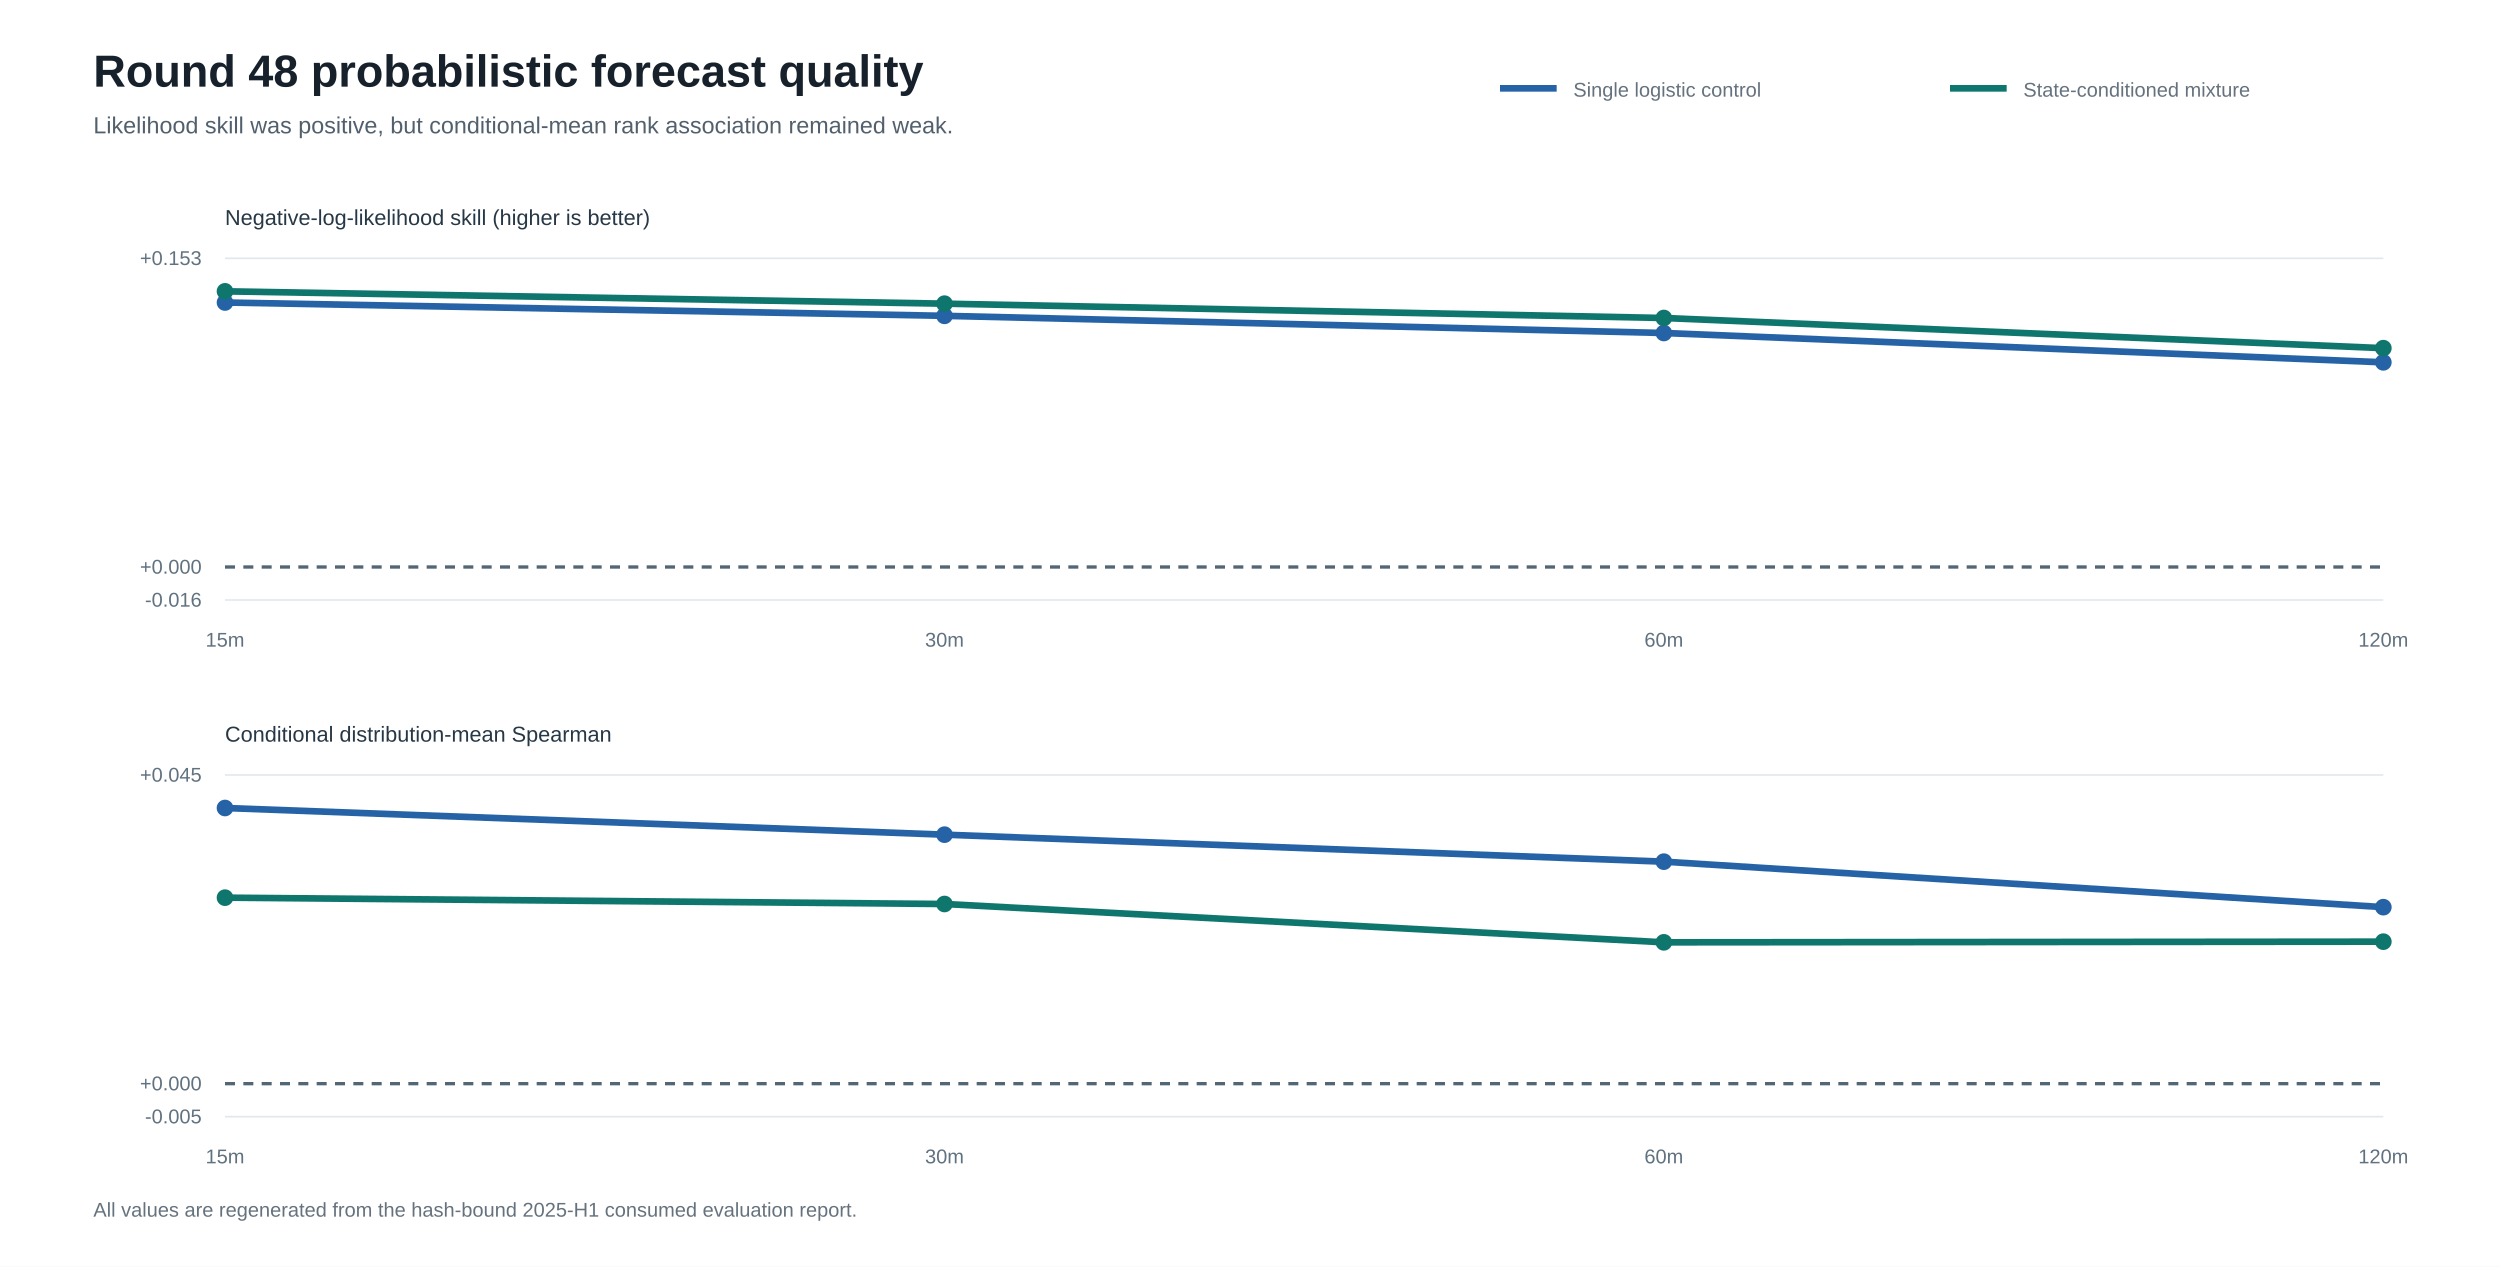
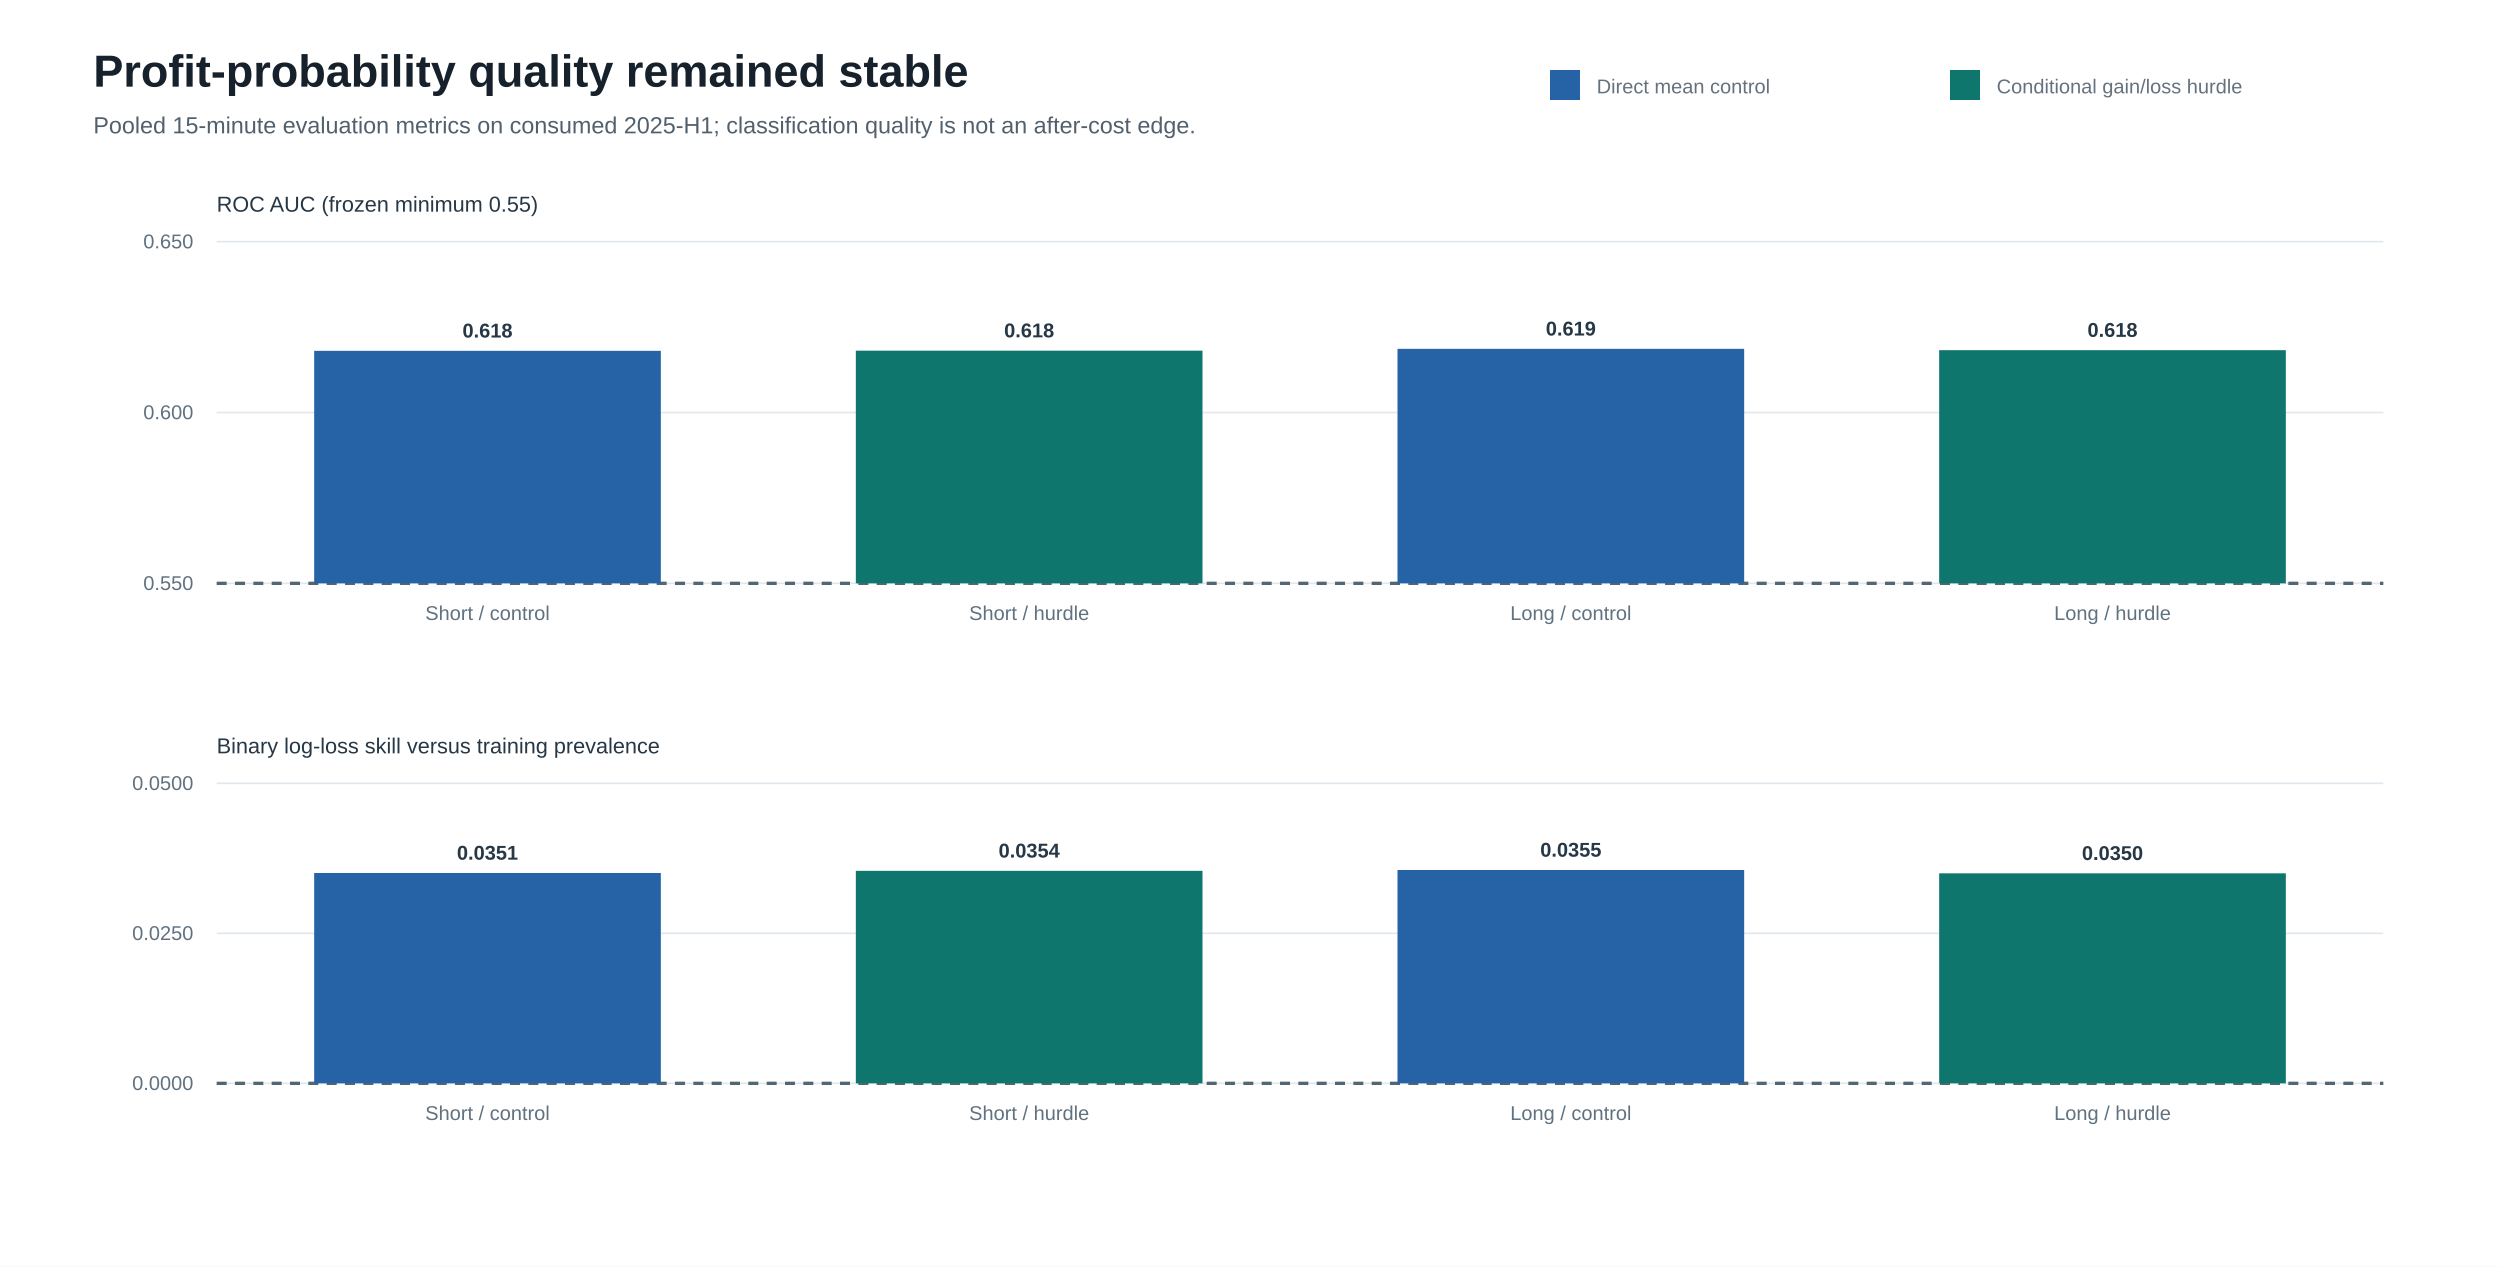
<svg xmlns="http://www.w3.org/2000/svg" width="1500" height="760" viewBox="0 0 1500 760" role="img" aria-labelledby="title desc">
  <rect width="100%" height="100%" fill="#ffffff" />
  <style>text{font-family:"Segoe UI",Arial,sans-serif;letter-spacing:0}.title{font-size:27px;font-weight:700;fill:#17212b}.subtitle{font-size:14px;fill:#52606d}.label{font-size:13px;fill:#263746}.axis{font-size:12px;fill:#60717f}.value{font-size:12px;font-weight:650;fill:#263746}.note{font-size:12px;fill:#65727d}.grid{stroke:#e1e8ed;stroke-width:1}.zero{stroke:#526674;stroke-width:2;stroke-dasharray:6 5}</style>
-   <text x="56" y="52" class="title">Round 48 probabilistic forecast quality</text>
-   <text x="56" y="80" class="subtitle">Likelihood skill was positive, but conditional-mean rank association remained weak.</text>
-   <line x1="900" y1="53" x2="934" y2="53" stroke="#2563a6" stroke-width="4" />
-   <text x="944" y="58" class="note">Single logistic control</text>
-   <line x1="1170" y1="53" x2="1204" y2="53" stroke="#0f766e" stroke-width="4" />
-   <text x="1214" y="58" class="note">State-conditioned mixture</text>
-   <text x="135" y="135" class="label">Negative-log-likelihood skill (higher is better)</text>
-   <line x1="135" y1="360.0" x2="1430" y2="360.0" class="grid" />
-   <text x="121" y="364.0" text-anchor="end" class="axis">-0.016</text>
-   <line x1="135" y1="340.2" x2="1430" y2="340.2" class="zero" />
-   <text x="121" y="344.2" text-anchor="end" class="axis">+0.000</text>
-   <line x1="135" y1="155.0" x2="1430" y2="155.0" class="grid" />
-   <text x="121" y="159.0" text-anchor="end" class="axis">+0.153</text>
-   <polyline points="135.0,181.5 566.7,189.5 998.3,199.8 1430.0,217.4" fill="none" stroke="#2563a6" stroke-width="4" />
-   <circle cx="135.0" cy="181.5" r="5" fill="#2563a6" />
-   <circle cx="566.7" cy="189.5" r="5" fill="#2563a6" />
-   <circle cx="998.3" cy="199.8" r="5" fill="#2563a6" />
-   <circle cx="1430.0" cy="217.4" r="5" fill="#2563a6" />
-   <polyline points="135.0,174.8 566.7,182.2 998.3,190.8 1430.0,208.9" fill="none" stroke="#0f766e" stroke-width="4" />
-   <circle cx="135.0" cy="174.8" r="5" fill="#0f766e" />
-   <circle cx="566.7" cy="182.2" r="5" fill="#0f766e" />
-   <circle cx="998.3" cy="190.8" r="5" fill="#0f766e" />
-   <circle cx="1430.0" cy="208.9" r="5" fill="#0f766e" />
-   <text x="135.0" y="388" text-anchor="middle" class="axis">15m</text>
-   <text x="566.7" y="388" text-anchor="middle" class="axis">30m</text>
-   <text x="998.3" y="388" text-anchor="middle" class="axis">60m</text>
-   <text x="1430.0" y="388" text-anchor="middle" class="axis">120m</text>
-   <text x="135" y="445" class="label">Conditional distribution-mean Spearman</text>
-   <line x1="135" y1="670.0" x2="1430" y2="670.0" class="grid" />
-   <text x="121" y="674.0" text-anchor="end" class="axis">-0.005</text>
-   <line x1="135" y1="650.2" x2="1430" y2="650.2" class="zero" />
-   <text x="121" y="654.2" text-anchor="end" class="axis">+0.000</text>
-   <line x1="135" y1="465.0" x2="1430" y2="465.0" class="grid" />
-   <text x="121" y="469.0" text-anchor="end" class="axis">+0.045</text>
-   <polyline points="135.0,484.8 566.7,500.8 998.3,517.0 1430.0,544.3" fill="none" stroke="#2563a6" stroke-width="4" />
-   <circle cx="135.0" cy="484.8" r="5" fill="#2563a6" />
-   <circle cx="566.7" cy="500.8" r="5" fill="#2563a6" />
-   <circle cx="998.3" cy="517.0" r="5" fill="#2563a6" />
-   <circle cx="1430.0" cy="544.3" r="5" fill="#2563a6" />
-   <polyline points="135.0,538.6 566.7,542.4 998.3,565.4 1430.0,565.0" fill="none" stroke="#0f766e" stroke-width="4" />
-   <circle cx="135.0" cy="538.6" r="5" fill="#0f766e" />
-   <circle cx="566.7" cy="542.4" r="5" fill="#0f766e" />
-   <circle cx="998.3" cy="565.4" r="5" fill="#0f766e" />
-   <circle cx="1430.0" cy="565.0" r="5" fill="#0f766e" />
-   <text x="135.0" y="698" text-anchor="middle" class="axis">15m</text>
-   <text x="566.7" y="698" text-anchor="middle" class="axis">30m</text>
-   <text x="998.3" y="698" text-anchor="middle" class="axis">60m</text>
-   <text x="1430.0" y="698" text-anchor="middle" class="axis">120m</text>
-   <text x="56" y="730" class="note">All values are regenerated from the hash-bound 2025-H1 consumed evaluation report.</text>
+   <text x="56" y="52" class="title">Profit-probability quality remained stable</text>
+   <text x="56" y="80" class="subtitle">Pooled 15-minute evaluation metrics on consumed 2025-H1; classification quality is not an after-cost edge.</text>
+   <rect x="930" y="42" width="18" height="18" fill="#2563a6" />
+   <text x="958" y="56" class="note">Direct mean control</text>
+   <rect x="1170" y="42" width="18" height="18" fill="#0f766e" />
+   <text x="1198" y="56" class="note">Conditional gain/loss hurdle</text>
+   <text x="130" y="127" class="label">ROC AUC (frozen minimum 0.55)</text>
+   <line x1="130" y1="350.0" x2="1430" y2="350.0" class="grid" />
+   <text x="116" y="354.0" text-anchor="end" class="axis">0.550</text>
+   <line x1="130" y1="247.5" x2="1430" y2="247.5" class="grid" />
+   <text x="116" y="251.5" text-anchor="end" class="axis">0.600</text>
+   <line x1="130" y1="145.0" x2="1430" y2="145.0" class="grid" />
+   <text x="116" y="149.0" text-anchor="end" class="axis">0.650</text>
+   <line x1="130" y1="350.0" x2="1430" y2="350.0" class="zero" />
+   <rect x="188.5" y="210.5" width="208.0" height="139.5" fill="#2563a6" />
+   <text x="292.5" y="202.5" text-anchor="middle" class="value">0.618</text>
+   <text x="292.5" y="372.0" text-anchor="middle" class="axis">Short / control</text>
+   <rect x="513.5" y="210.4" width="208.0" height="139.6" fill="#0f766e" />
+   <text x="617.5" y="202.4" text-anchor="middle" class="value">0.618</text>
+   <text x="617.5" y="372.0" text-anchor="middle" class="axis">Short / hurdle</text>
+   <rect x="838.5" y="209.3" width="208.0" height="140.7" fill="#2563a6" />
+   <text x="942.5" y="201.3" text-anchor="middle" class="value">0.619</text>
+   <text x="942.5" y="372.0" text-anchor="middle" class="axis">Long / control</text>
+   <rect x="1163.5" y="210.1" width="208.0" height="139.9" fill="#0f766e" />
+   <text x="1267.5" y="202.1" text-anchor="middle" class="value">0.618</text>
+   <text x="1267.5" y="372.0" text-anchor="middle" class="axis">Long / hurdle</text>
+   <text x="130" y="452" class="label">Binary log-loss skill versus training prevalence</text>
+   <line x1="130" y1="650.0" x2="1430" y2="650.0" class="grid" />
+   <text x="116" y="654.0" text-anchor="end" class="axis">0.0000</text>
+   <line x1="130" y1="560.0" x2="1430" y2="560.0" class="grid" />
+   <text x="116" y="564.0" text-anchor="end" class="axis">0.0250</text>
+   <line x1="130" y1="470.0" x2="1430" y2="470.0" class="grid" />
+   <text x="116" y="474.0" text-anchor="end" class="axis">0.0500</text>
+   <line x1="130" y1="650.0" x2="1430" y2="650.0" class="zero" />
+   <rect x="188.5" y="523.8" width="208.0" height="126.2" fill="#2563a6" />
+   <text x="292.5" y="515.8" text-anchor="middle" class="value">0.0351</text>
+   <text x="292.5" y="672.0" text-anchor="middle" class="axis">Short / control</text>
+   <rect x="513.5" y="522.5" width="208.0" height="127.5" fill="#0f766e" />
+   <text x="617.5" y="514.5" text-anchor="middle" class="value">0.0354</text>
+   <text x="617.5" y="672.0" text-anchor="middle" class="axis">Short / hurdle</text>
+   <rect x="838.5" y="522.0" width="208.0" height="128.0" fill="#2563a6" />
+   <text x="942.5" y="514.0" text-anchor="middle" class="value">0.0355</text>
+   <text x="942.5" y="672.0" text-anchor="middle" class="axis">Long / control</text>
+   <rect x="1163.5" y="524.0" width="208.0" height="126.0" fill="#0f766e" />
+   <text x="1267.5" y="516.0" text-anchor="middle" class="value">0.0350</text>
+   <text x="1267.5" y="672.0" text-anchor="middle" class="axis">Long / hurdle</text>
</svg>
